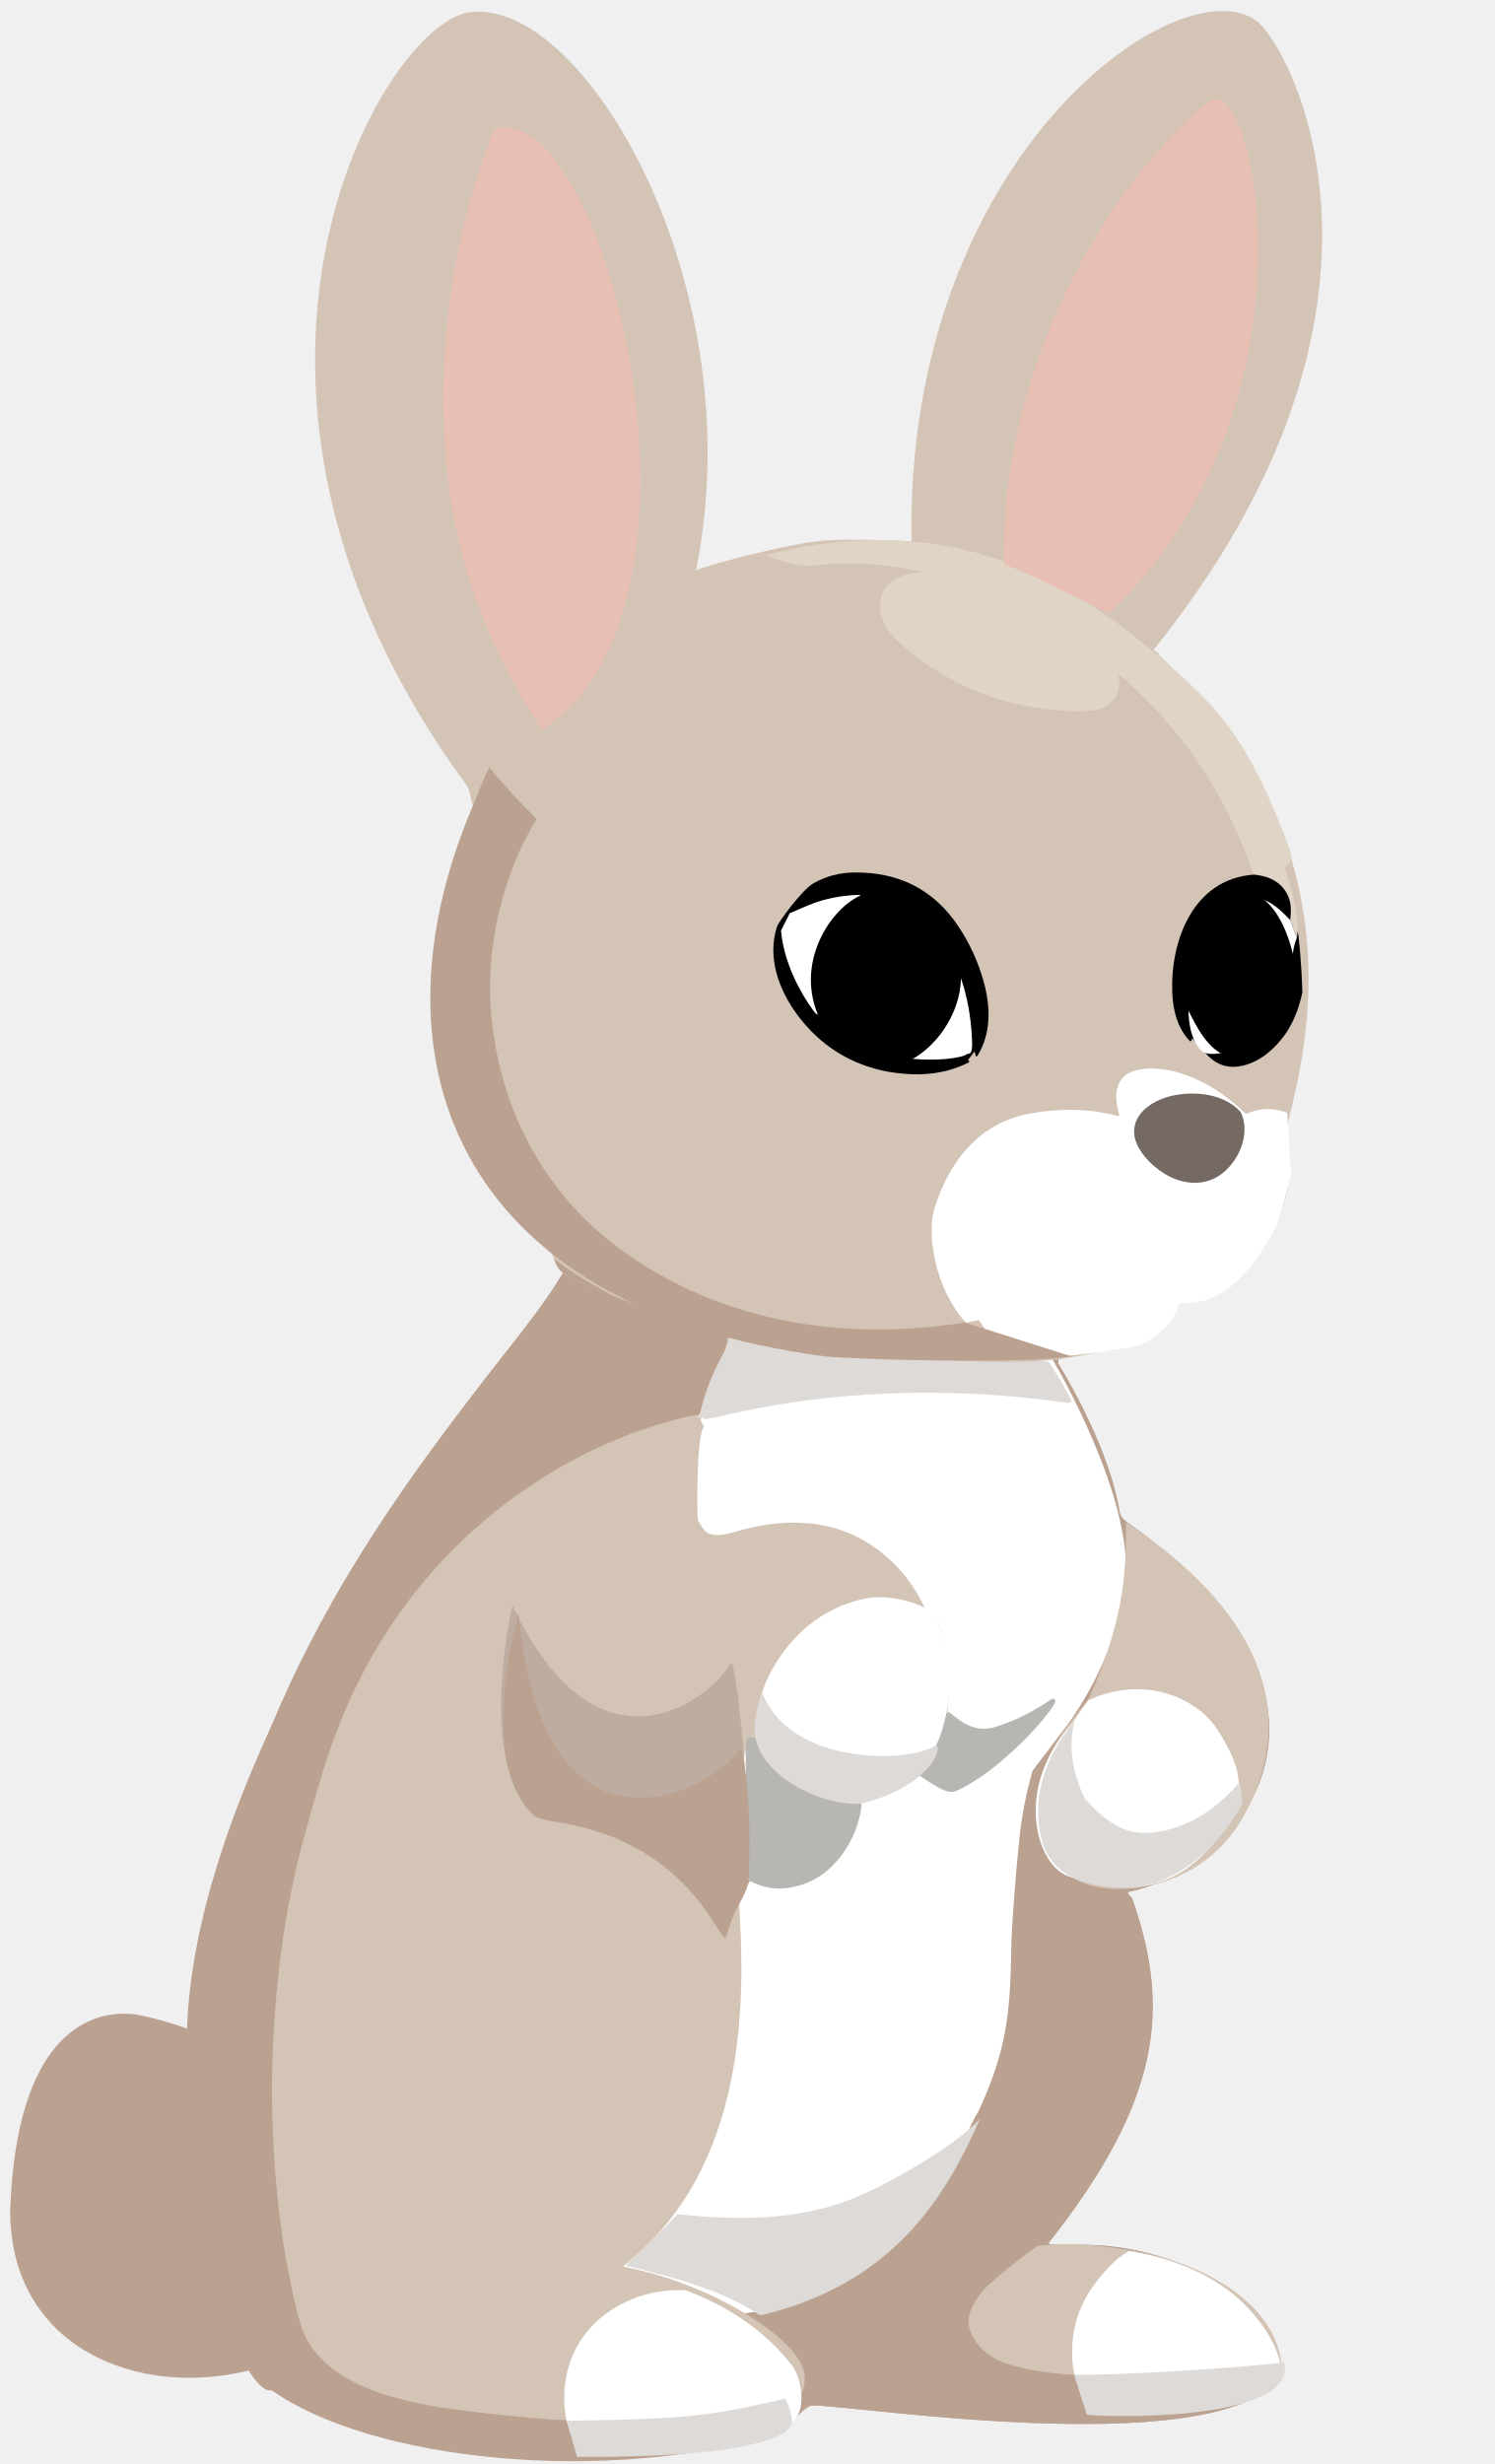
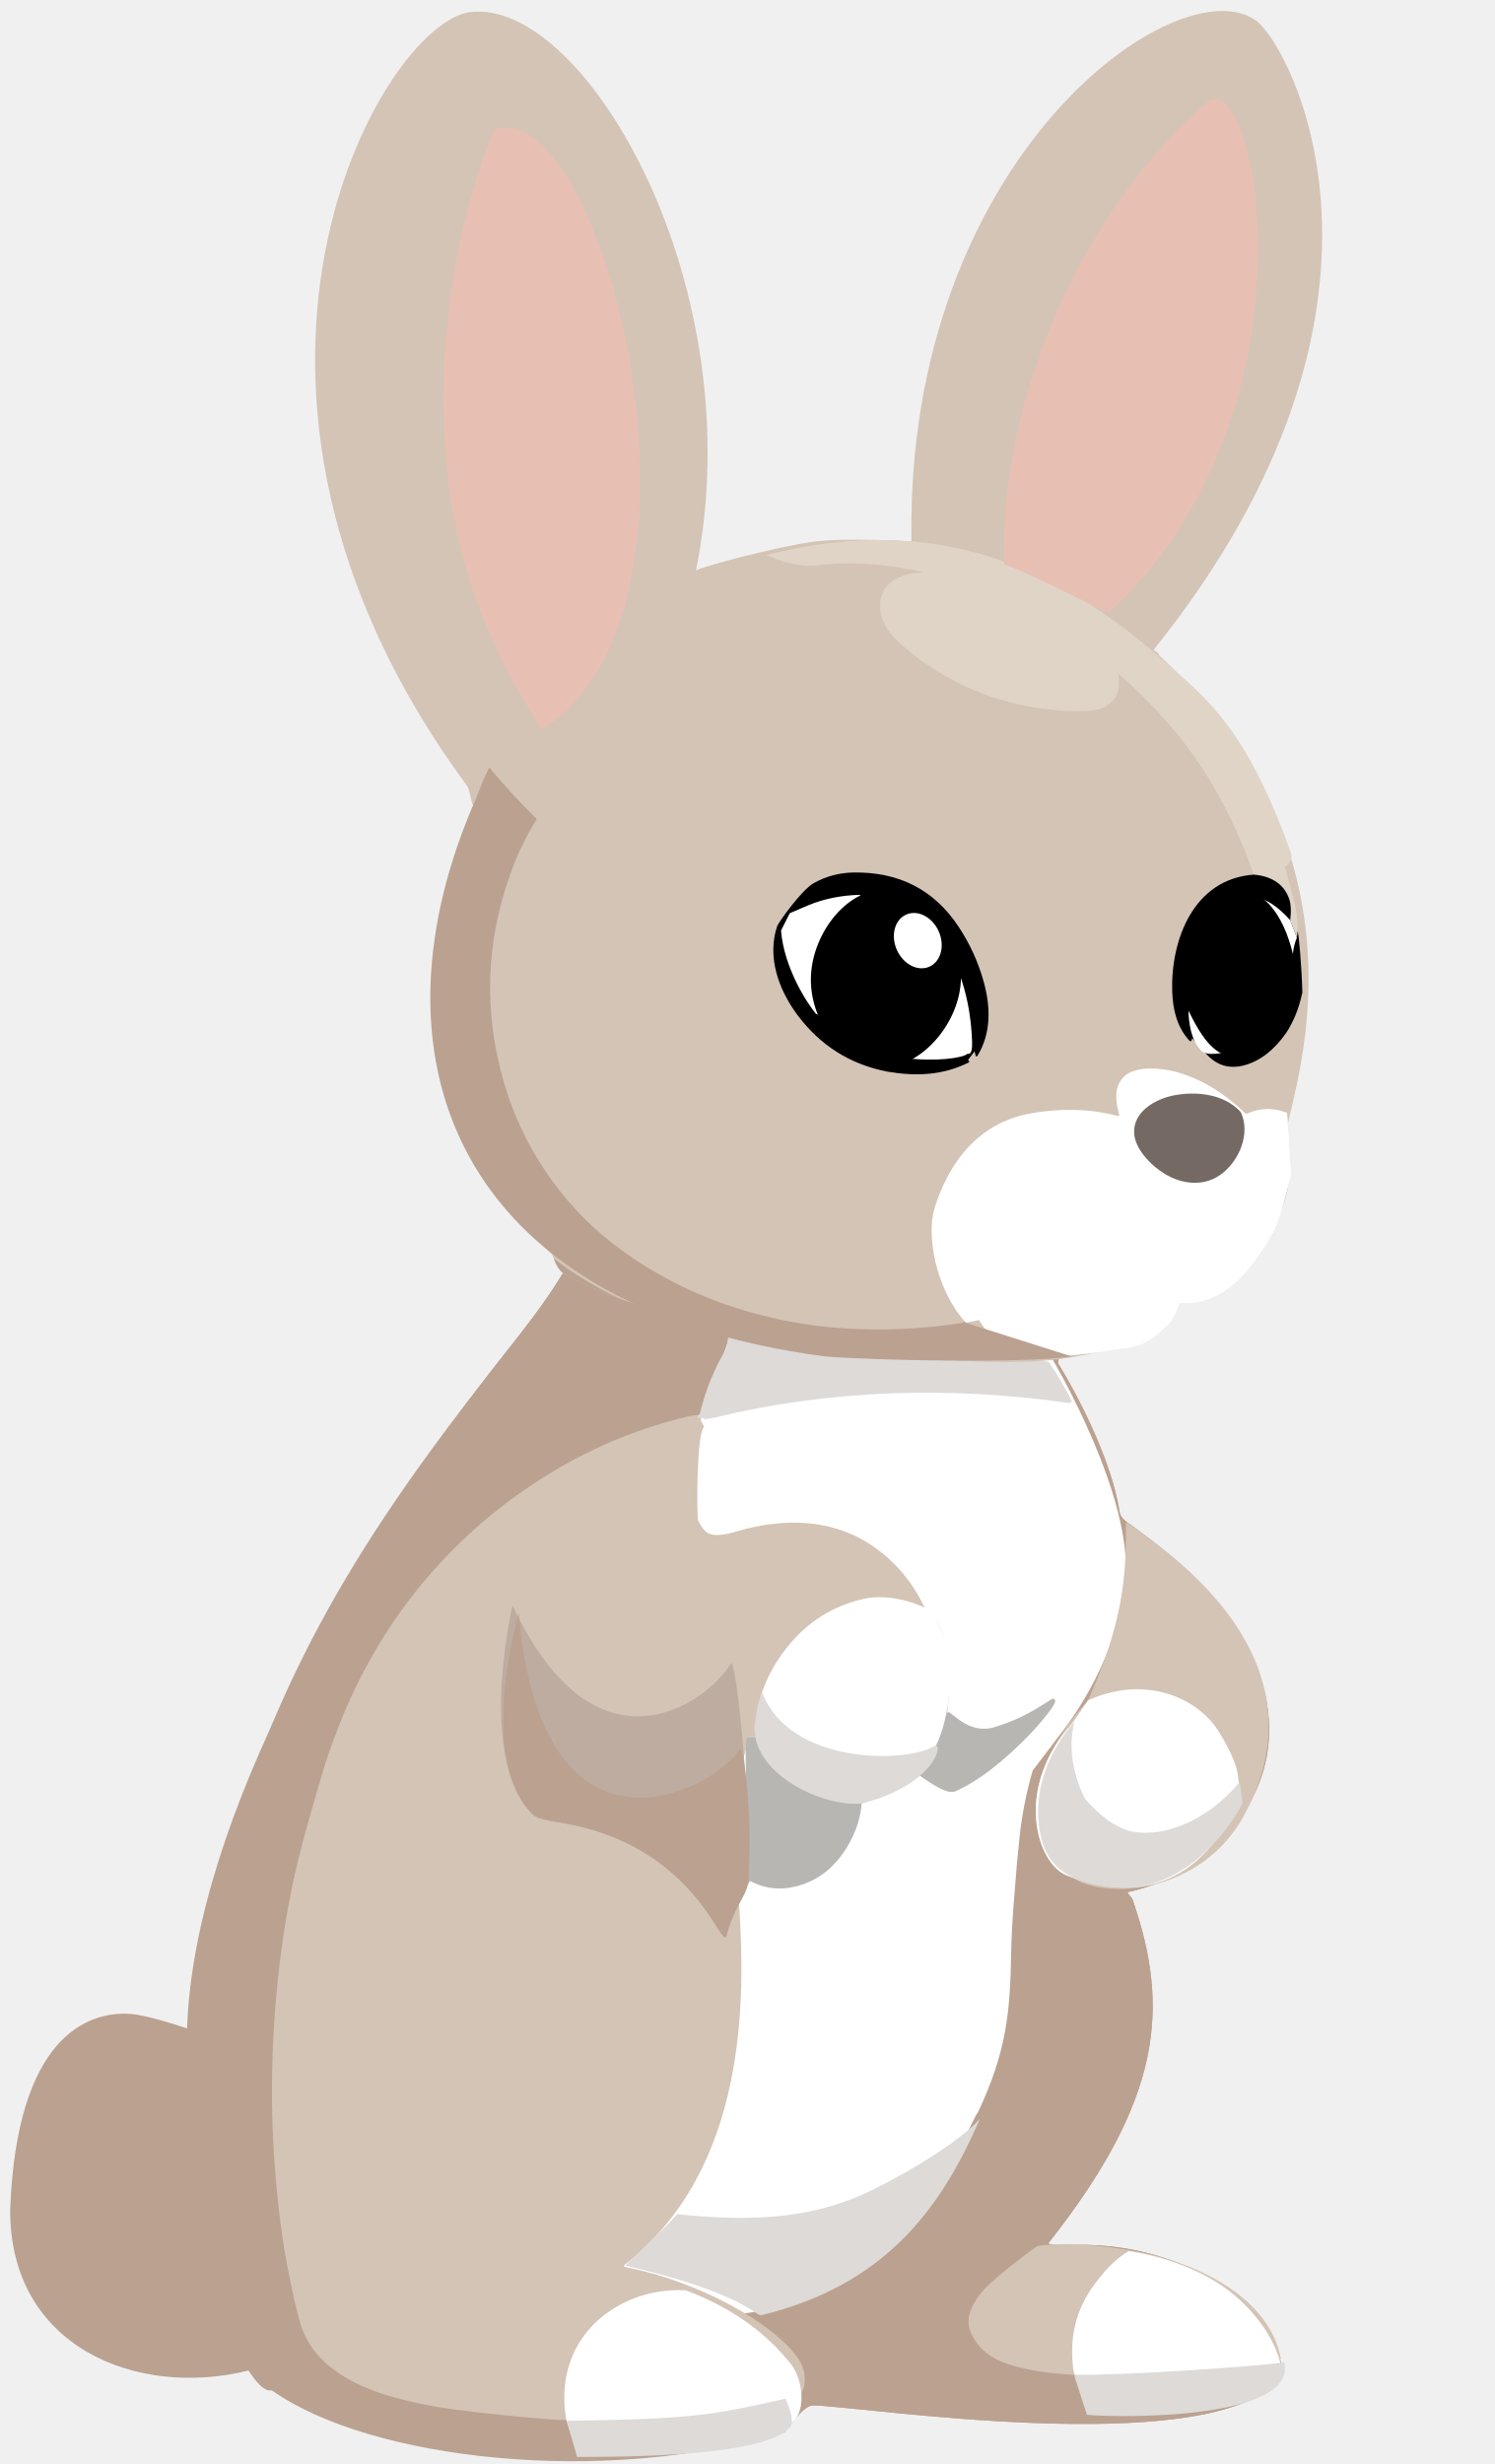
<svg xmlns="http://www.w3.org/2000/svg" width="100%" height="100%" viewBox="0 0 728 1200" version="1.1" xml:space="preserve" style="fill-rule:evenodd;clip-rule:evenodd;stroke-linejoin:round;stroke-miterlimit:2;">
  <g id="Body">
    <path d="M515.407,664.054C515.407,664.054 540.165,703.406 545.357,736.59C545.81,739.483 549.257,741.587 551.64,743.298C668.35,827.097 607.643,909.142 549.619,921.383C548.362,921.649 551.275,924.105 551.5,924.748C570.028,977.699 565.945,1022.39 510.753,1092.296C509.794,1093.51 518.365,1093.39 522.186,1093.296C598.364,1091.417 634.342,1148.179 621.49,1160.583C583.398,1197.346 421.637,1172.122 395.917,1171.444C391.27,1171.321 382.09,1184.56 382.09,1184.56C293.53,1210.98 180.247,1197.978 132.466,1164.17C88.97,1133.395 88.935,987.098 91.115,987.91C94.54,885.042 172.81,752.09 243.59,662.09C253.511,649.475 265.42,634.727 274.22,619.96C274.35,619.74 274.276,619.953 274.276,619.953C274.276,619.953 306.823,507.07 413.933,518.906C531.192,531.863 515.407,664.054 515.407,664.054Z" style="fill:rgb(187,161,144);" />
    <path d="M515.407,664.054C515.407,664.054 540.165,703.406 545.357,736.59C545.81,739.483 549.257,741.587 551.64,743.298C668.35,827.097 607.643,909.142 549.619,921.383C548.362,921.649 551.275,924.105 551.5,924.748C570.028,977.699 565.945,1022.39 510.753,1092.296C509.794,1093.51 518.365,1093.39 522.186,1093.296C598.364,1091.417 634.342,1148.179 621.49,1160.583C583.398,1197.346 421.637,1172.122 395.917,1171.444C391.27,1171.321 382.09,1184.56 382.09,1184.56C293.53,1210.98 197.626,1192.07 132.466,1164.17C131.685,1163.836 128.779,1166.315 121.033,1154.474C66.624,1168.022 4.593,1142.997 4.96,1076.03C8.133,991.923 42.627,979.39 63.497,980.8C71.722,981.356 88.935,987.098 91.115,987.91C91.54,984.042 92.072,985.154 92.72,981.25C116.939,835.395 172.81,752.09 243.59,662.09C253.511,649.475 265.42,634.727 274.22,619.96C274.35,619.74 274.276,619.953 274.276,619.953C274.276,619.953 306.823,507.07 413.933,518.906C531.192,531.863 515.407,664.054 515.407,664.054Z" style="fill:rgb(187,161,144);" />
    <path d="M510.51,658.65C510.927,658.622 547.06,718.91 548.39,761.36C549.214,787.644 535.12,819.16 519.72,840.24C517.518,843.252 502.99,862.26 502.99,862.26C499.943,872.733 497.837,883.313 496.67,894C495.683,902.96 494.853,912.1 494.18,921.42C494.18,921.42 492.73,937.82 492.52,950.25C492.03,980.34 490.24,999.14 476.25,1028.92C472.417,1032.227 448.8,1105.578 372.8,1124.772C344.29,1131.971 318.793,1121.39 297.566,1104.33C335.259,1027.357 348.169,990.537 355.73,939.6C356.991,931.104 365.232,916.118 365.23,916.02C364.517,882.367 356.43,759.26 340.82,748.13C340.647,748.007 339.41,744.1 338.35,740.9C333.417,726.009 334.03,711.61 339.22,696.94C339.627,695.8 356.489,646.917 357.27,647.07C415.4,658.44 455.03,662.35 510.51,658.65Z" style="fill:white;fill-rule:nonzero;" />
    <path d="M340.01,689.15L343.02,694.99C339.18,696.79 339.275,739.237 340.05,740.59C343.19,746.07 344.59,749.97 358.39,745.91C381.392,739.143 405.67,739.17 426.11,753.66C436.717,761.187 444.91,771.173 450.69,783.62C466.743,792.08 463.295,842.062 456.88,850.62C409.661,913.609 369.147,849.587 368,848.18C363.67,842.868 356.027,866.65 359.965,926.748C362.973,972.642 364.543,1055.787 304.15,1103.12C303.791,1103.401 303.931,1103.974 304.38,1104.06C347.447,1112.333 389.308,1139.554 391.7,1155.58C394.594,1174.973 375.46,1180.03 275.83,1178.59C273.463,1178.597 271.147,1178.513 268.88,1178.34C253.86,1177.207 238.15,1175.593 221.75,1173.5C211.583,1172.2 201.797,1170.26 192.39,1167.68C173.13,1162.41 152.2,1152.1 146.22,1131.31C144.453,1125.157 142.557,1116.967 140.53,1106.74C137.597,1091.98 135.4,1075.21 133.94,1056.43C131.247,1021.91 132.243,986.643 136.93,950.63C139.463,931.13 143.32,912.003 148.5,893.25C152.42,879.07 155.553,868.197 157.9,860.63C159.54,855.323 161.88,848.747 164.92,840.9C174.28,816.7 187.68,793.17 204.54,772.54C223.733,749.06 246.657,729.653 273.31,714.32C292.683,703.167 313.347,694.987 335.3,689.78C336.453,689.507 338.023,689.297 340.01,689.15Z" style="fill:rgb(211,196,182);fill-rule:nonzero;" />
    <path d="M552.79,1096.31C575.62,1100.13 617.356,1115.405 623.82,1148.446C625.085,1154.915 535.187,1156.334 528.824,1156.583C528.592,1156.592 522.68,1156.56 522.34,1156.54C511.54,1155.88 500.47,1154.49 490.73,1151.27C483.29,1148.81 477.08,1144.49 473.45,1137.3C471.343,1133.14 471.157,1129.007 472.89,1124.9C474.837,1120.273 477.927,1116.023 482.16,1112.15C487.627,1107.15 498.687,1098.37 505.34,1093.81C521.327,1091.637 537.81,1093.803 552.79,1096.31Z" style="fill:rgb(211,196,182);fill-rule:nonzero;" />
    <path d="M548.62,741.42C642.73,804.11 617.494,862.553 606.17,883.71C585.497,922.335 537.582,926.057 521.255,913.627C501.96,898.937 493.175,869.141 529.9,828.12C546.985,790.194 548.547,768.056 548.422,742.279C548.419,741.7 548.611,741.414 548.62,741.42Z" style="fill:rgb(211,196,182);fill-rule:nonzero;" />
    <path d="M623.833,1151.52C618.113,1172.573 567.723,1172.257 528.49,1171.864C528.143,1171.044 522.94,1155.093 522.88,1154.66C520.607,1138.92 523.92,1124.98 532.82,1112.84C536.887,1107.3 542.543,1100.457 549.79,1096.31C567.29,1098.9 586.51,1105.79 600.39,1117.08C610.697,1125.473 620.74,1138.287 623.833,1151.52Z" style="fill:white;fill-rule:nonzero;" />
    <path d="M333.95,1115.39C354.35,1123.05 372.49,1134.81 385.83,1152.13C390.32,1157.96 394.019,1175.731 384.06,1180.887C366.954,1189.744 312.52,1193.388 280,1191.581C280.293,1191.668 276.237,1179.083 275.83,1178.59C271.46,1154.03 281.72,1132.66 303.7,1121.58C312.86,1116.96 322.943,1114.897 333.95,1115.39Z" style="fill:white;fill-rule:nonzero;" />
    <path d="M625.49,1150.52C631.997,1178.127 547.28,1177.677 529.4,1176.05L523.42,1157.5L523.49,1156.54C547.723,1156.933 610.77,1152.573 625.49,1150.52Z" style="fill:rgb(221,218,215);" />
    <path d="M384.87,1182.01C374.955,1193.735 327.994,1196.696 281.09,1196.56L276,1179.2C276.52,1179.007 276.906,1178.933 277.16,1178.93C337.633,1178.137 346.993,1176.15 382.58,1168.21C382.58,1168.21 387.669,1178.7 384.87,1182.01Z" style="fill:rgb(221,218,215);" />
    <path d="M444.96,862.46C445.678,861.739 433.507,838.837 462.243,833.84C465.289,835.76 473.211,844.625 484.43,841.13C493.391,838.339 500.377,835.317 512.21,827.47C512.476,827.294 512.76,827.28 513,827.32C513.73,827.42 514.19,828.17 513.92,828.85C513.46,830.017 512.897,831.057 512.23,831.97C506.13,840.37 498,848.903 487.84,857.57C480.087,864.183 472.613,869.12 465.42,872.38C464.567,872.767 462.869,872.767 461.65,872.46C455.74,870.973 444.96,862.46 444.96,862.46Z" style="fill:rgb(183,182,178);" />
    <path d="M364,846.294C364.198,846.069 421.692,844.778 419.64,878.38C419.038,888.235 414.187,898.807 407.62,906.36C401.46,913.447 393.86,917.76 384.82,919.3C378.047,920.46 371.517,919.367 365.23,916.02C365.143,915.973 364.987,915.937 364.76,915.91C364.657,915.899 364.522,915.875 364.356,915.839C364.592,915.842 364.71,915.385 364.71,914.47C364.71,897.462 361.847,848.748 364,846.294Z" style="fill:rgb(183,182,178);" />
    <path d="M453.69,784.62C470.537,810.547 459.231,845.5 455.12,851.37C417.418,905.205 357.53,863.281 371.16,824.14C373.86,816.387 377.87,809.157 383.19,802.45C393.103,789.943 405.667,782 420.88,778.62C430.807,776.413 443.743,779.08 453.69,784.62Z" style="fill:white;fill-rule:nonzero;" />
    <path d="M602.73,879.471C596.604,890.203 575.578,935.162 519.573,913.396C504.956,907.715 493.527,871.072 522.06,839.57L529.9,828.12C557.947,815.313 583.44,827.12 593.35,842.92C596.934,848.634 600.194,854.528 602.257,861.207C602.835,863.079 604.826,875.801 602.73,879.471Z" style="fill:white;fill-rule:nonzero;" />
    <path d="M371.245,824.27L371.16,824.14C371.213,824.12 371.267,824.103 371.32,824.09L371.245,824.27ZM455.12,850.37C459.693,847.547 456.784,868.735 419.64,878.38C399.193,880.147 362.225,861.969 368.13,836.23C368.583,831.823 369.621,828.169 371.245,824.27C384.494,859.44 441.326,858.887 455.12,850.37Z" style="fill:rgb(221,218,215);" />
    <path d="M546.14,919.34C520.86,918.36 510.333,908.601 507.16,895.23C500.683,867.935 516.613,845.983 523.28,838.57C519.98,851.743 523,864.84 528.34,875.86C536.237,885.189 545.093,891.197 553,892.27C559.993,893.223 567.43,892.153 575.31,889.06C585.963,884.88 595.437,877.837 603.73,867.93C603.797,868.417 603.877,868.677 603.97,868.71L605.17,878.35C594.06,899.48 571.278,920.315 546.14,919.34Z" style="fill:rgb(221,218,215);" />
    <path d="M477.25,1031.92C458.023,1076.607 430.271,1112.939 371.351,1127.412C370.598,1127.597 369.811,1127.512 369.181,1127.062C352.971,1115.492 324.08,1107.98 304.66,1103.38C304.32,1103.3 324.69,1084.577 329.83,1078.33C359.057,1081.39 387.38,1081.61 414.8,1070.99C430.8,1064.797 465.417,1045.227 477.25,1031.92Z" style="fill:rgb(221,218,215);fill-rule:nonzero;" />
    <path d="M522.06,682.42C521.44,683.053 520.923,683.34 520.51,683.28C463.03,674.98 404.4,676.69 348.27,690.32C347.497,690.507 345.793,690.81 343.16,691.23C342.787,690.397 341.74,690.317 340.02,690.99L340.01,689.15C340.563,688.857 340.877,688.557 340.95,688.25C343.53,677.29 347.717,666.94 353.51,657.2C353.803,657.32 355.12,647.943 355.46,647.07C401.39,659.09 444.88,664.11 495.46,660.43C496.02,660.32 496.61,660.36 497.16,660.54C501.387,661.913 505.683,662.76 510.05,663.08C510.46,663.11 510.84,663.33 511.08,663.68C515.2,669.72 518.86,675.967 522.06,682.42Z" style="fill:rgb(221,218,215);fill-rule:nonzero;" />
    <g transform="matrix(1.615615,0,0,1.245855,173.1478,72.37901)">
      <path d="M118.13,678.803C117.737,682.845 113.845,688.123 111.919,698.37C110.482,706.008 103.206,662.498 60.749,654.138C55.286,653.062 53.971,651.809 53.532,651.259C36.336,629.767 47.342,569.405 47.342,569.405C72.356,638.904 105.784,607.886 113.151,592.226C114.852,588.612 120.057,658.944 118.13,678.803Z" style="fill:rgb(190,172,160);" />
    </g>
    <g transform="matrix(1.615615,0,0,1.245855,173.1478,72.37901)">
      <path d="M118.13,678.803C117.737,682.845 113.845,688.123 111.919,698.37C110.482,706.008 103.206,662.498 60.749,654.138C55.286,653.062 53.971,651.809 53.532,651.259C36.336,629.767 49.199,572.46 49.199,572.46C56.263,677.275 108.265,641.598 115.632,625.938C117.333,622.324 120.057,658.944 118.13,678.803Z" style="fill:rgb(187,161,144);" />
    </g>
  </g>
  <g id="Head">
    <path d="M513.51,662.2C460.999,668.383 320.995,648.522 274.22,619.96C271.208,618.121 269.019,610.979 268.86,610.83C198.227,544.725 201.777,470.52 230.695,392.839C231.353,391.072 248.042,324.468 338.985,277.809C343.705,275.388 378.939,266.143 396.434,263.791C412.131,261.681 443.95,263.7 443.95,263.7C519.67,278.65 563.477,318.148 564.33,318.937C678.777,424.739 623.736,543.816 626.515,553.807C634.149,581.264 618.906,617.741 572.373,634.643C569.988,635.509 567.288,652.497 553.285,654.863C545.927,656.107 526.899,660.623 513.51,662.2Z" style="fill:rgb(211,196,182);" />
    <path d="M338.985,277.809C338.045,282.444 307.332,481.395 230.695,392.839C229.461,391.414 229.003,384.799 227.468,382.713C83.766,187.533 186.153,11.445 228.909,5.928C284.583,-1.256 367.042,139.468 338.985,277.809Z" style="fill:rgb(211,196,182);" />
    <path d="M564.33,318.937C451.486,350.274 443.95,263.7 443.95,263.7C440.67,76.65 574.187,-17.644 611.967,10.157C627.868,21.858 697.45,147.556 561.934,316.407C561.707,316.688 565.449,318.626 564.33,318.937Z" style="fill:rgb(211,196,182);" />
    <path d="M626.84,541.94C626.84,541.94 628.79,571.7 628.76,571.92C628.76,571.92 623.725,593.662 620.11,600C612.325,613.648 598.307,636.503 574.906,634.49C572.078,634.247 577.39,654.13 530.1,659.2C519.368,660.351 509.783,661.747 500.61,659.18C496.643,658.067 463.277,656.606 470.07,589.244C471.427,575.787 489.467,607.139 523.349,596.591C536.77,592.413 538.959,574.987 579.269,576.047C592.842,576.404 620.273,539.38 626.84,541.94Z" style="fill:white;fill-rule:nonzero;" />
    <path d="M626.84,541.94C626.84,541.94 628.79,571.7 628.76,571.92C628.76,571.92 623.725,593.662 620.11,600C612.325,613.648 598.231,633.503 574.83,631.49C572.002,631.247 570.6,664.2 530.31,655.56C530.018,655.497 530.39,656.13 530.1,656.2C519.613,658.753 509.783,658.747 500.61,656.18C496.643,655.067 492.083,651.197 486.93,648.57L479.31,642.87C478.97,642.62 478.54,642.53 478.13,642.61L470.33,644.21C470.877,644.497 470.176,643.86 470.05,643.72C455.507,627.482 451.277,601.142 455.07,588.78C459.037,575.85 470.328,547.748 502.21,542.2C516.058,539.79 530.327,539.737 544.36,543.49C544.83,543.62 545.26,543.18 545.12,542.71C543.36,536.64 542.46,529.72 547.02,524.75C552.55,518.71 565.82,520.06 573.13,522.12C586.2,525.8 596.62,532.79 606.4,542.07C606.71,542.36 607.16,542.44 607.55,542.27C613.843,539.49 620.273,539.38 626.84,541.94Z" style="fill:white;fill-rule:nonzero;" />
    <path d="M302.045,632.56C290.976,628.612 281.476,624.391 274.22,619.96C272.228,618.744 270.596,615.208 269.673,612.91C279.327,620.426 290.115,626.935 302.045,632.56ZM232.288,387.901C233.459,384.569 235.363,379.703 238.293,373.731C245.495,382.41 253.098,390.687 261.1,398.56C261.3,398.76 261.34,399.08 261.19,399.32C256.157,407.387 251.93,416.203 248.51,425.77C236.563,459.19 235.533,492.97 245.42,527.11C254.26,557.62 272.7,585.47 297.91,605.19C312,616.21 328.4,625.6 345.24,632.24C368.013,641.207 391.853,646.207 416.76,647.24C433.993,647.953 451.05,646.997 467.93,644.37C468.57,644.27 469.277,644.053 470.05,643.72C470.783,644.333 470.877,644.497 470.33,644.21L522.06,660.629C498.127,664.078 425.86,662.506 402.086,660.629C219.868,636.775 176.561,513.078 232.288,387.901Z" style="fill:rgb(187,161,144);" />
    <path d="M628.76,415.38C631.215,422.227 619.153,426.667 610.72,425.96C580.736,329.821 475.709,265.559 397.405,275.377C386.396,276.757 373.784,270.363 373.21,270.33C464.463,246.83 523.91,284.05 567.33,322.2C588.523,340.813 607.18,355.18 628.76,415.38Z" style="fill:rgb(224,212,199);fill-rule:nonzero;" />
    <path d="M631.65,456.73L628.38,448.11C629.44,444.57 619.153,426.667 610.72,425.96C600.9,398.25 587.13,372.85 568.35,350.84C561.63,342.97 552.36,333.92 545.17,327.3C544.91,327.06 544.49,327.3 544.57,327.65C546.9,338.77 541.24,345.45 530.21,346.21C522.43,346.75 513.53,346.173 503.51,344.48C479.663,340.453 458.53,330.587 440.11,314.88C437.197,312.393 434.803,309.89 432.93,307.37C426.72,299.01 426.57,286.75 436.95,281.67C441.17,279.597 445.9,278.633 451.14,278.78C451.35,278.79 451.53,278.63 451.56,278.43C451.59,278.22 451.46,278.02 451.26,277.97C431.567,272.743 411.683,270.54 391.61,271.36C388.04,271.51 382.15,272.61 377.21,272.33C387.463,269.83 396.893,268.213 405.5,267.48C463.29,262.59 519.91,284.05 563.33,322.2C584.523,340.813 601.09,362.837 613.03,388.27C620.017,403.143 625.8,420.18 630.38,439.38C632.073,446.453 632.497,452.237 631.65,456.73Z" style="fill:rgb(224,212,199);fill-rule:nonzero;" />
    <g id="Nose">
      <path d="M604.56,542.14C608.92,552.04 603.83,564.66 595.54,571.3C587.15,578.01 576.27,577.11 567.31,571.7C560.7,567.72 552.8,559.67 552.4,551.84C551.87,541.36 562.75,535.21 571.75,533.46C582.65,531.35 595.92,532.74 603.92,541.17C604.19,541.45 604.41,541.78 604.56,542.14Z" style="fill:rgb(117,106,99);fill-rule:nonzero;" />
    </g>
    <g id="Eyes">
      <g id="Right-eye">
        <path d="M632.028,453.515C632.562,454.892 633.967,469.614 634.336,483.643C634.337,483.679 634.253,483.644 634.24,483.69C632.7,490.97 630.133,497.377 626.54,502.91C620.613,511.417 613.777,516.717 606.03,518.81C598.89,520.737 592.793,518.967 587.74,513.5L580.63,505.58C580.557,506.133 580.443,506.547 580.29,506.82C580.12,507.13 579.69,507.19 579.44,506.93C573.33,500.49 571.24,491.74 570.95,483.01C570.11,457.86 581.26,428.01 610.72,425.96C619.153,426.667 625.619,430.498 628.05,438.21C629.33,442.27 628.38,448.11 628.38,448.11L631.65,456.73C631.65,456.73 631.966,454.652 632.028,453.515Z" />
        <path d="M628.38,448.11L631.65,456.73C630.663,459.07 630.04,461.497 629.78,464.01C629.28,468.83 628.567,473.78 627.98,478.58C627.97,478.66 628.06,478.59 627.98,478.58L627.97,478.58C627.89,478.57 627.82,478.49 627.83,478.41C628.003,472.697 624.907,511.56 602.621,512.08C595.227,512.253 588.231,515.127 584.669,511.285C570.479,495.977 583.638,441.256 608.96,437.29C608.76,437.17 608.84,436.86 609.07,436.86C616.81,436.82 623.36,442.57 628.38,448.11Z" style="fill:white;fill-rule:nonzero;" />
        <g transform="matrix(1.240362,-0.296769,0.17938,0.749729,-342.4911,327.9106)">
          <path d="M698.824,418.652C711.242,418.652 716.442,440.164 716.442,466.284C716.442,492.405 702.526,525.224 690.195,522.798C678.904,520.577 675.313,507.275 672.08,481.209C668.907,455.621 686.405,418.652 698.824,418.652Z" />
        </g>
      </g>
      <g id="Left-eye">
        <path d="M474.69,512.02L471.47,516.24L471.87,516.56C472.18,516.81 472.13,517.3 471.77,517.47C458.94,523.82 446.11,524.21 432.27,521.92C414.143,518.4 399.523,509.2 388.41,494.32C379.3,482.11 373.48,466.09 378.53,451.05C379.203,449.183 390.467,433.373 396.34,430.1C402.32,426.76 408.773,425.033 415.7,424.92C437.873,424.553 454.91,433.31 466.81,451.19C472.343,459.517 476.447,468.487 479.12,478.1C482.53,490.39 482.83,503.29 476.03,514.27C475.82,514.61 475.3,514.53 475.21,514.14L474.69,512.02Z" style="fill-rule:nonzero;" />
        <path d="M380.41,453.21L384.67,444.74C387.997,443.267 391.04,441.963 393.8,440.83C401.46,437.69 409.83,436.01 418.91,435.79C419.15,435.79 418.775,436.198 419.02,436.22C464.256,440.27 472.797,484.562 473.478,507.47C473.69,514.616 471.574,512.869 471.048,513.32C466.566,517.165 418.807,521.15 397.92,493.75C397.784,493.571 397.72,494.12 397.58,493.95C393.587,489.25 381.93,471.857 380.41,453.21Z" style="fill:white;fill-rule:nonzero;" />
        <g transform="matrix(1.178753,-0.056806,0.052019,1.079435,-111.396,-12.74662)">
          <path d="M439.245,436.454C454.698,436.454 470.543,455.253 470.543,475.74C470.543,496.227 453.607,516.195 438.154,516.195C422.7,516.195 408.538,497.721 408.538,477.234C408.538,456.747 423.791,436.454 439.245,436.454Z" />
        </g>
      </g>
    </g>
    <g id="Ears">
      <path d="M587.68,49.98C611.812,29.155 645.996,199.45 540.3,298.43C539.419,299.255 505.617,280.717 489.45,274.93C489.12,274.81 488.927,274.49 488.92,274.13C487.267,187.037 531.777,98.222 587.68,49.98Z" style="fill:rgb(232,191,179);fill-rule:nonzero;" />
      <path d="M240.72,62.91C294.113,45.343 357.8,296.687 263.62,355.56C260.953,350.887 258.227,346.23 255.44,341.59C244.427,323.257 235.617,303.917 229.01,283.57C207.09,216.03 213.86,128.98 240.72,62.91Z" style="fill:rgb(232,191,179);fill-rule:nonzero;" />
    </g>
  </g>
+   <g id="Details">
+     <g transform="matrix(-0.40833,-0.912834,0.912834,-0.40833,447.02,458.1)">
+       <g id="Eye">
+         <ellipse cx="0" cy="0" rx="13.89" ry="11.15" style="fill:white;" />
+       </g>
+     </g>
+   </g>
</svg>
